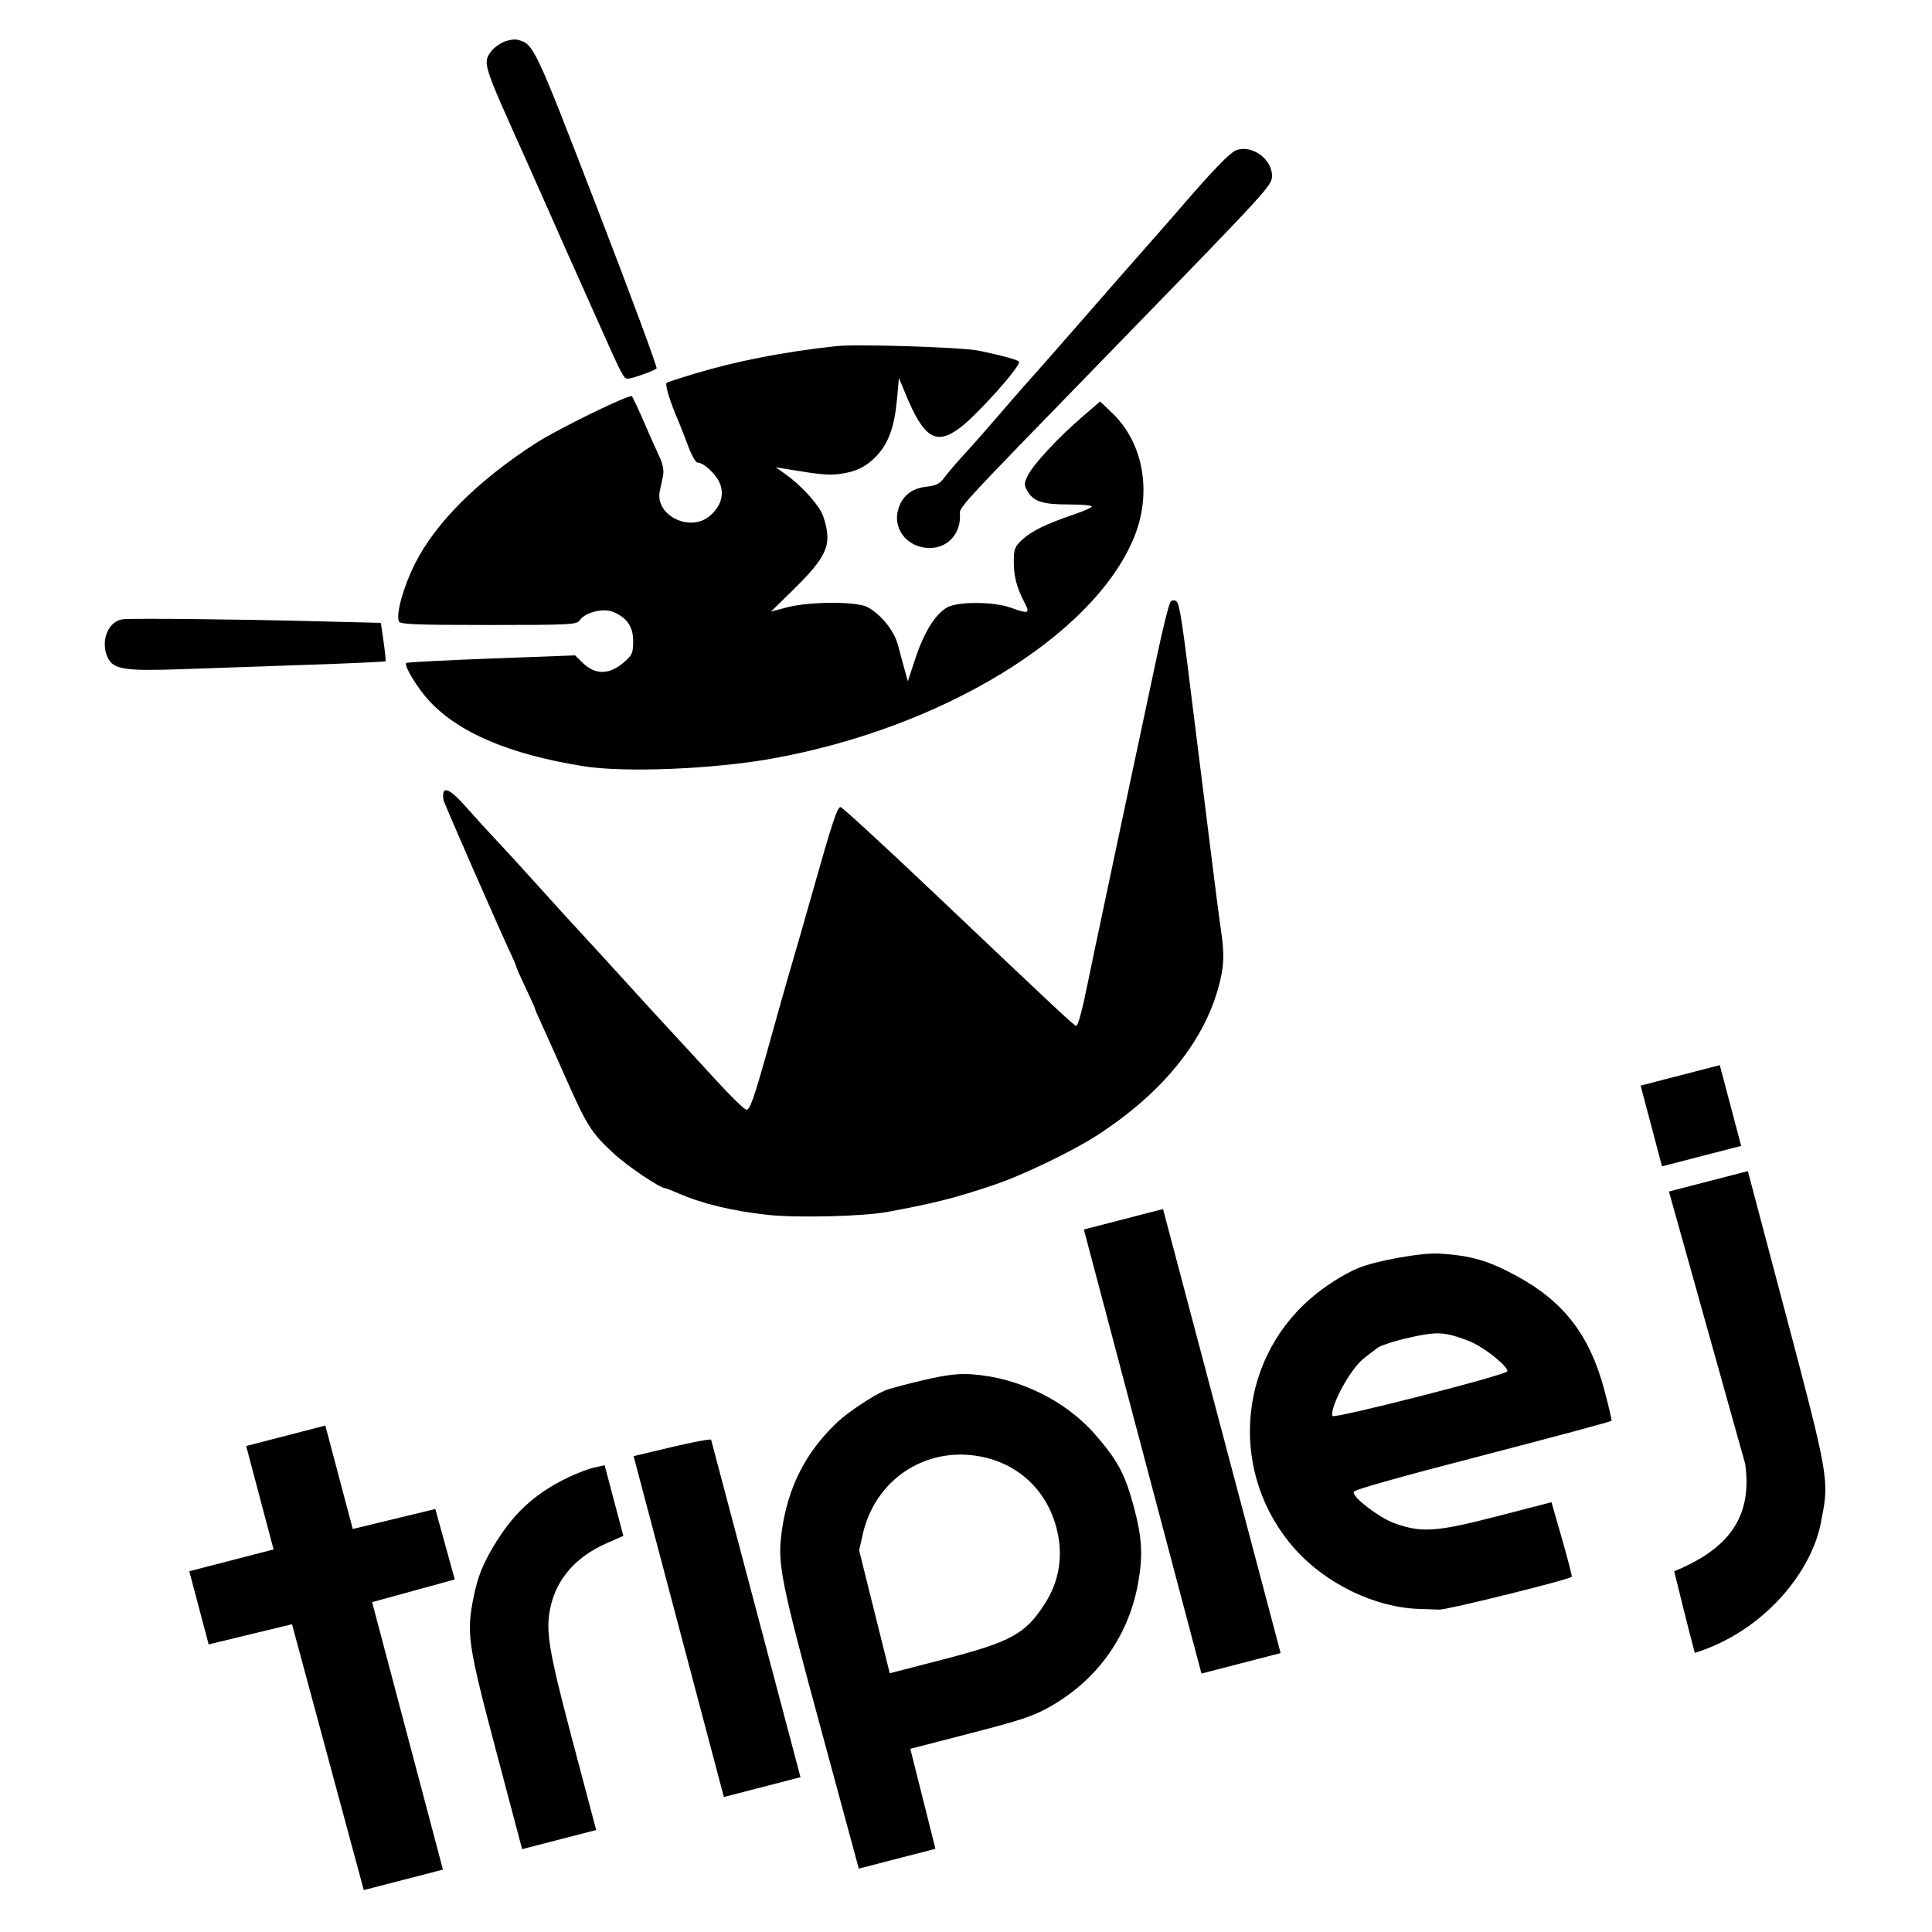
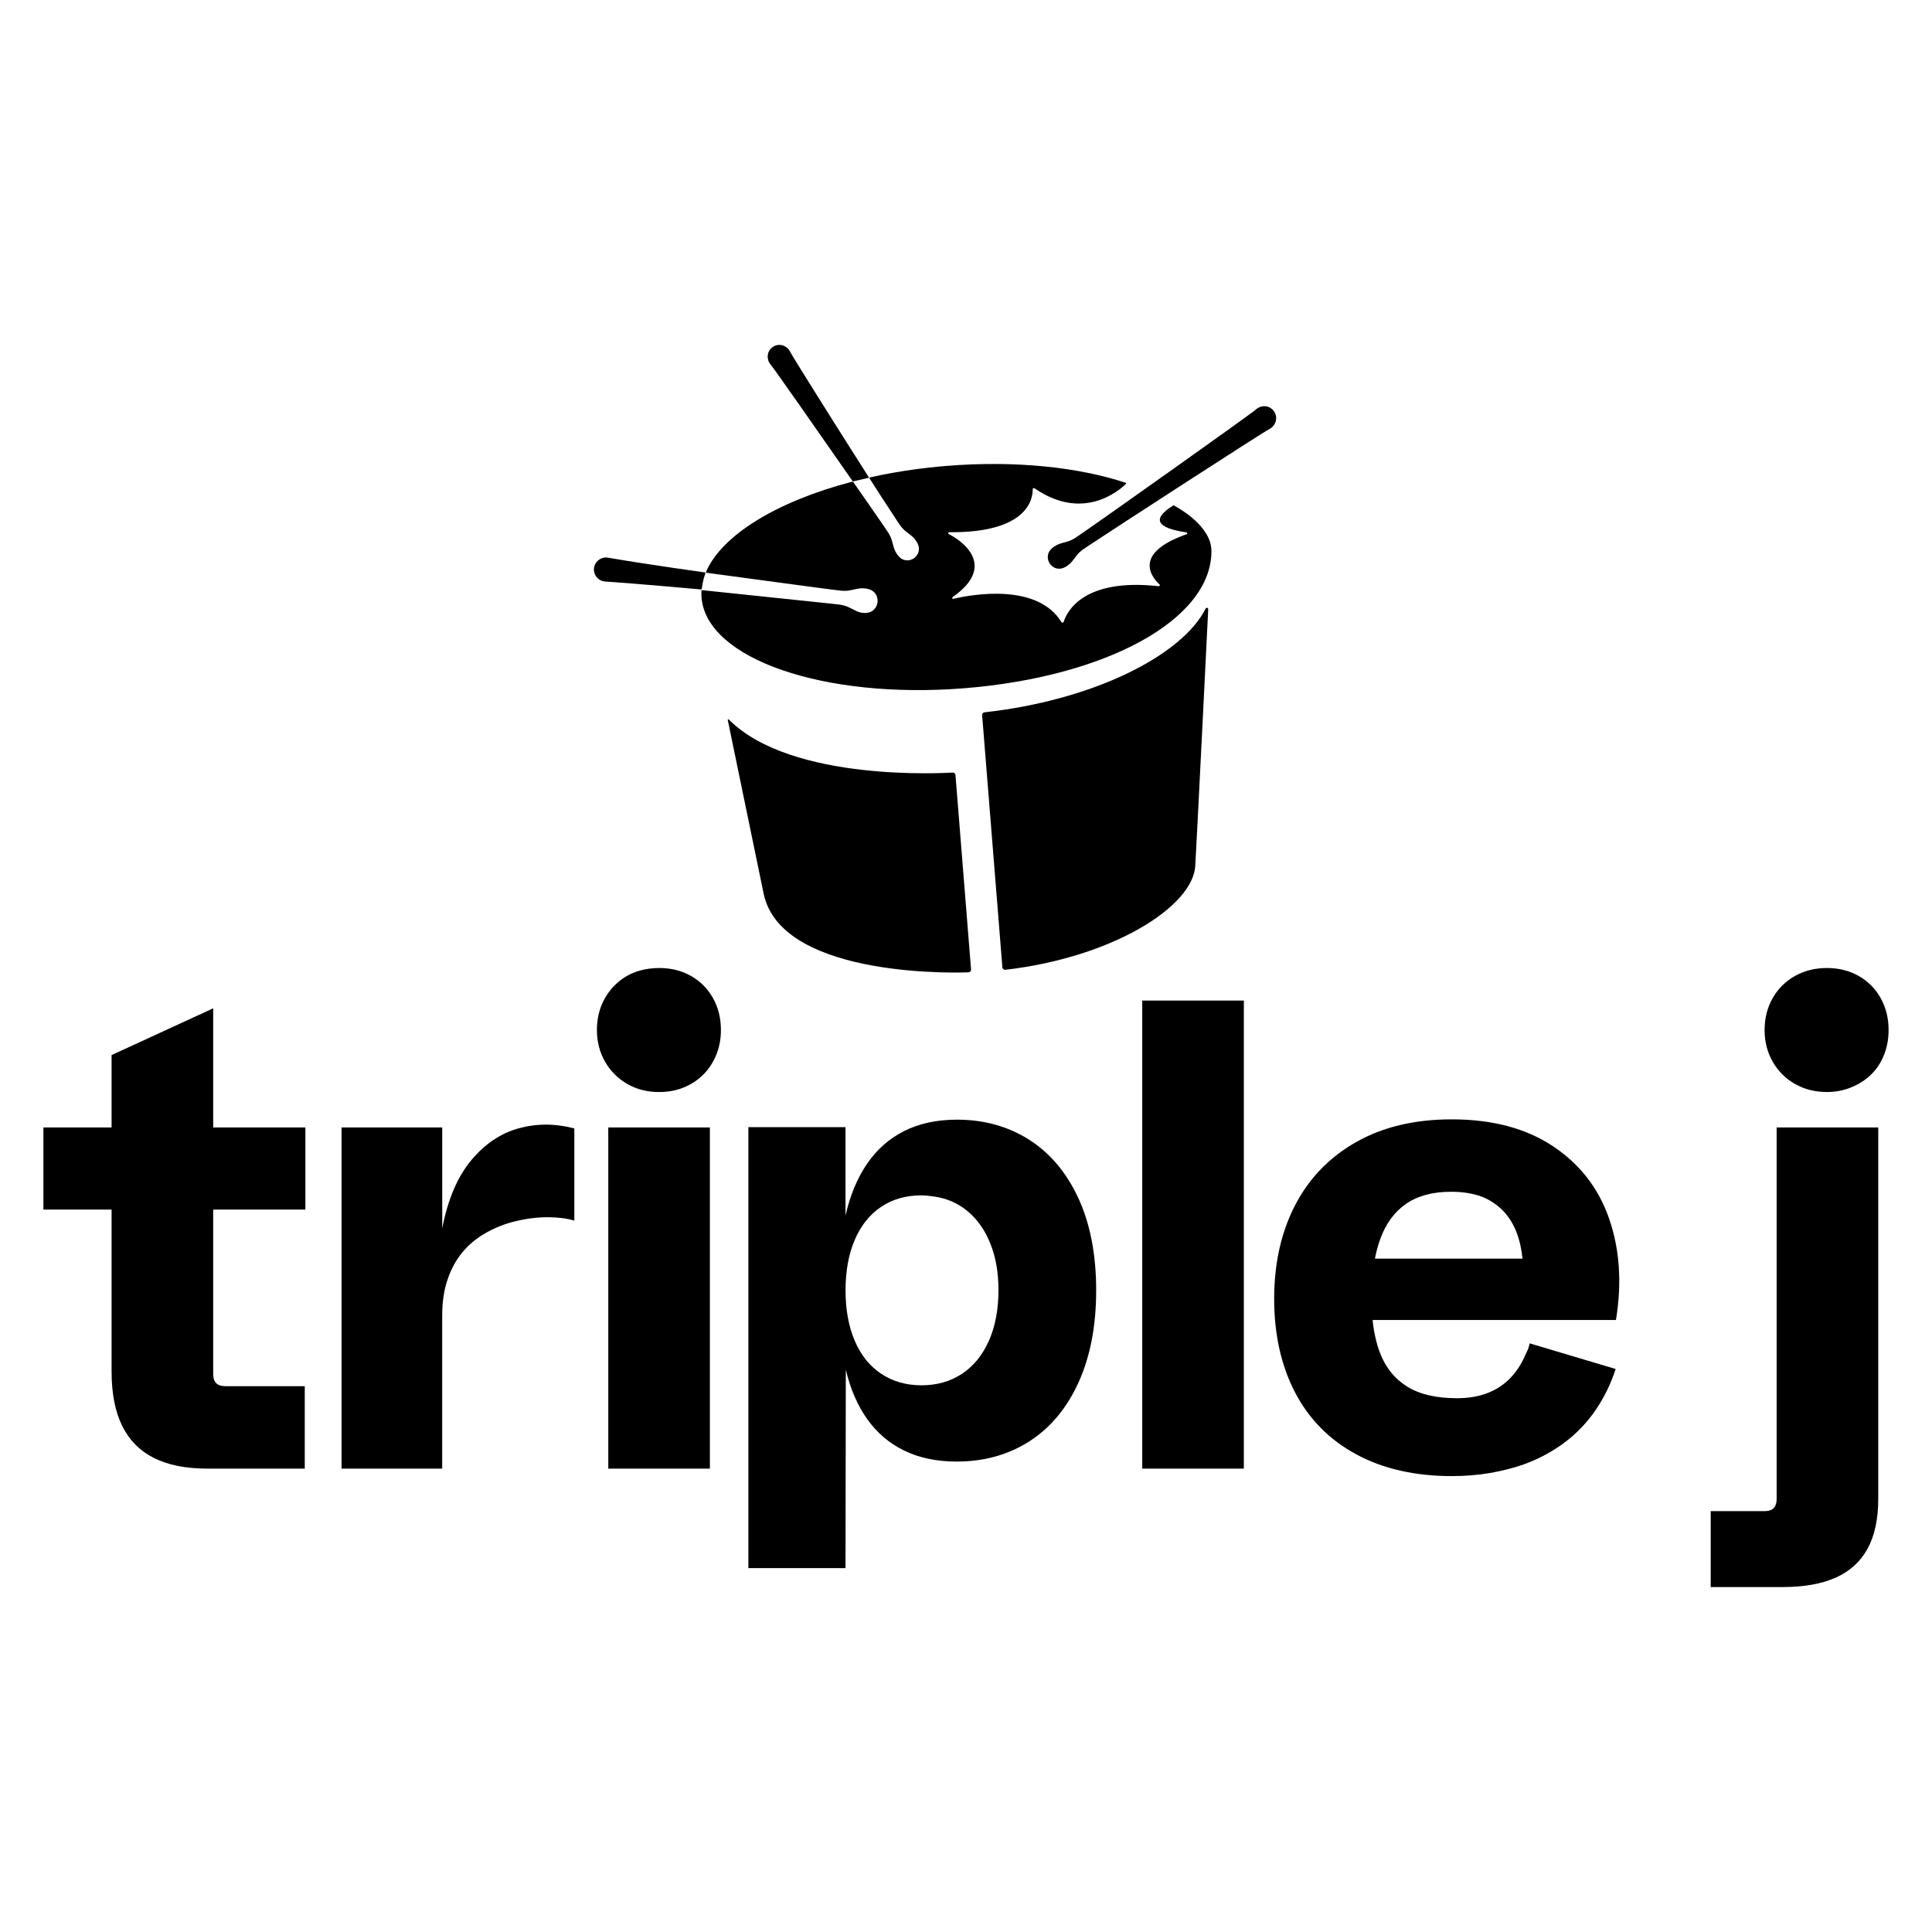
- <svg xmlns="http://www.w3.org/2000/svg" height="512" width="512">
-   <path d="M133.511 11.101c-1.212.514-2.732 1.659-3.366 2.534-2.252 3.108-2.202 3.264 8.963 28.052a2072.12 2072.12 0 016.022 13.54 2798.395 2798.395 0 009.112 20.483c.516 1.145 2.61 5.832 4.65 10.415 6.03 13.54 6.396 14.234 7.48 14.234 1.141 0 6.767-2 7.628-2.712.274-.227-6.788-19.299-15.682-42.351-16.77-43.466-16.837-43.608-21.171-44.755-.782-.207-2.424.046-3.636.56m193.96 28.771c-1.572.656-6.067 5.287-13.56 13.966a1086.42 1086.42 0 01-8.181 9.373c-1.75 1.97-5.638 6.388-8.554 9.721-2.916 3.333-6.642 7.594-8.197 9.374l-8.198 9.373a1343.524 1343.524 0 01-8.554 9.686c-1.756 1.959-5.465 6.215-8.197 9.409-2.733 3.194-6.602 7.576-8.554 9.686-1.991 2.152-4.256 4.803-5.133 6.006-1.261 1.73-2.21 2.225-4.847 2.521-3.992.449-6.492 2.501-7.502 6.158-1.157 4.196 1.3 8.413 5.649 9.688 5.718 1.677 10.764-2.05 10.764-7.952 0-2.844-3.308.764 42.39-46.243 39.825-40.966 40.297-41.484 40.297-44.09 0-4.514-5.561-8.372-9.623-6.676" />
-   <path d="M221.617 91.73c-13.83 1.494-26.351 3.93-37.566 7.306-3.707 1.116-6.988 2.18-7.342 2.382-.6.34.791 4.912 3.162 10.397.49 1.133 1.632 4.062 2.504 6.423.873 2.36 1.994 4.34 2.46 4.34 1.6 0 4.848 2.985 5.893 5.415 1.314 3.056.29 6.336-2.757 8.833-5.27 4.319-14.46-.362-13.117-6.68.243-1.14.614-2.916.857-4.097.281-1.372-.047-3.09-.963-5.034-.772-1.639-2.594-5.728-4.099-9.2-1.504-3.471-2.927-6.495-3.2-6.804-.562-.633-19.467 8.59-25.313 12.35-15.397 9.899-26.622 21.062-32.128 31.949-3.055 6.04-5.093 13.294-4.311 15.345.307.806 4.362.972 23.751.972 21.741 0 23.438-.088 24.19-1.25 1.32-2.037 6.177-3.29 8.743-2.254 3.745 1.51 5.417 3.92 5.417 7.809 0 3.055-.282 3.716-2.352 5.508-3.992 3.456-7.705 3.495-11.14.116l-1.905-1.875-22.204.833c-12.19.458-22.36.99-22.55 1.18-.66.667 2.973 6.666 6.056 10 7.883 8.522 21.376 14.24 40.98 17.369 10.81 1.725 34.215.78 49.826-2.012 45.05-8.056 85.103-32.441 95.933-58.407 4.952-11.873 2.664-25.217-5.69-33.185l-3.207-3.06-4.776 4.109c-6.344 5.457-12.917 12.533-14.371 15.472-1.031 2.083-1.044 2.573-.11 4.166 1.621 2.763 4.002 3.541 10.845 3.541 3.422 0 6.202.233 6.202.52 0 .288-2.138 1.25-4.776 2.146-7.342 2.499-11.082 4.321-13.615 6.637-2.036 1.86-2.28 2.5-2.28 5.973 0 3.86.796 6.804 2.968 10.97 1.38 2.648.88 2.796-3.753 1.111-4.42-1.607-13.857-1.68-16.751-.132-3.175 1.699-6.206 6.52-8.55 13.602l-2 6.041-.856-3.124c-.479-1.75-1.266-4.652-1.789-6.597-1.009-3.75-4.482-8.042-8.048-9.947-2.904-1.552-15.397-1.502-21.384.084l-4.206 1.115 5.96-5.833c7.451-7.29 9.438-10.639 8.945-15.067-.2-1.805-.871-4.225-1.499-5.416-1.53-2.9-5.708-7.363-9.272-9.907l-2.851-2.036 2.495.414c9.267 1.537 11.41 1.746 14.256 1.395 4.491-.556 7.289-1.936 10.142-5.003 3.05-3.278 4.604-7.707 5.26-14.997l.494-5.486 1.688 4.097c4.922 11.943 8.1 13.922 14.565 9.072 4.42-3.315 15.61-15.793 15.61-17.404 0-.458-4.276-1.651-10.692-2.982-4.43-.919-32.22-1.804-37.78-1.204" />
-   <path d="M310.185 159.551c-.411.477-2.063 7.117-3.67 14.755a5836.652 5836.652 0 01-5.098 23.955c-1.2 5.555-3.116 14.581-4.277 20.136a6608.728 6608.728 0 01-4.918 23.26c-1.556 7.29-3.315 15.678-3.933 18.747-1.452 7.222-2.594 11.457-3.088 11.457-.504 0-4.848-4.059-37.139-34.705-13.472-12.786-24.874-23.272-25.305-23.272-.878 0-2.226 4.096-7.538 22.913-2.058 7.29-4.33 15.212-5.079 17.706-.748 2.493-2.264 7.776-3.386 11.803a5494.662 5494.662 0 01-3.597 12.846c-3.426 12.15-4.42 14.928-5.349 14.928-.507 0-4.285-3.68-8.34-8.124a2004.12 2004.12 0 00-11.69-12.706c-2.336-2.503-7.674-8.332-11.762-12.846-4.088-4.513-9.426-10.342-11.762-12.845-2.353-2.522-7.483-8.158-11.405-12.533-3.922-4.374-8.907-9.824-11.084-12.116-2.185-2.3-5.788-6.25-8.046-8.818-4.762-5.416-6.724-6.096-6.214-2.153.096.748 15.437 35.759 18.224 41.591.596 1.25 1.061 2.39 1.061 2.604 0 .213 1.107 2.708 2.495 5.624 1.388 2.917 2.495 5.382 2.495 5.555 0 .171.775 1.98 1.71 3.993.946 2.033 3.8 8.401 6.381 14.234 5.653 12.776 6.837 14.652 12.652 20.046 3.707 3.44 12.436 9.324 13.83 9.324.194 0 1.71.59 3.35 1.302 6.463 2.81 14.256 4.694 23.736 5.739 7.699.848 25.46.405 31.864-.796 12.688-2.377 17.828-3.682 28.014-7.11 7.841-2.638 21.079-9.026 27.8-13.415 16.68-10.892 27.591-24.178 31.67-38.56 1.614-5.694 1.774-9.026.755-15.76-.39-2.568-1.662-12.43-2.843-22.011a5378.636 5378.636 0 00-2.815-22.566c-.371-2.85-1.041-8.194-1.48-11.804-3.034-24.927-3.778-29.85-4.615-30.54-.547-.451-1.125-.393-1.604.162m-277.61 4.562c-3.917.45-6.06 5.819-4.04 10.124 1.5 3.2 4.468 3.651 20.221 3.083 7.82-.282 23.06-.812 33.753-1.174 10.692-.362 19.576-.77 19.674-.903.096-.132-.147-2.5-.535-5.207l-.713-4.965-17.179-.436c-21.242-.54-48.592-.819-51.18-.522m36.292 232.804l3.63 13.708-22.335 5.772 5.136 19.39 11.042-2.675 11.043-2.675 9.51 35.227 9.509 35.227 10.49-2.712 10.491-2.711L108 460.03l-9.385-35.438 10.954-3.01 10.954-3.01-2.58-9.334-2.581-9.335-10.941 2.65-10.941 2.649-3.63-13.707-3.63-13.708-10.49 2.712-10.491 2.711 3.63 13.707m233.947-12.244l15.583 58.84 20.981-5.423-31.165-117.68-10.49 2.711-10.49 2.712 15.581 58.84m134.797-86.277l2.833 10.698 20.982-5.423-5.667-21.396-10.49 2.711-10.49 2.712 2.832 10.698m-203.079 70.097c-3.187 1.346-9.854 5.776-12.607 8.376-8.394 7.929-13.143 17.248-14.754 28.952-1.184 8.6-.361 12.738 10.464 52.662l9.956 36.719 10.152-2.624 10.153-2.624-3.328-13.25-3.328-13.249 15.736-4.067c13.265-3.429 16.5-4.484 20.601-6.72 12.89-7.031 21.45-18.805 24.01-33.03 1.332-7.391 1.09-11.997-1.052-20.088-2.32-8.76-4.285-12.462-10.27-19.35-7.856-9.04-20.263-15.119-32.643-15.991-3.632-.256-6.765.121-12.964 1.561-4.497 1.044-9.053 2.27-10.126 2.723zm25.164 17.473c10.09 1.879 17.608 8.872 20.246 18.835 1.913 7.221.886 14.032-3.043 20.185-5.14 8.05-8.958 10.136-27.164 14.842l-13.943 3.603-4.057-16.276-4.057-16.275.93-4.17c3.247-14.556 16.57-23.446 31.088-20.744m100.048-49.828c-3.958 1.694-8.901 4.889-12.657 8.182-19.5 17.092-21.247 46.76-3.9 66.21 8.202 9.196 21.272 15.5 32.863 15.85 1.822.054 4.222.137 5.4.184 2.047.084 34.665-8.009 35.081-8.703.11-.184-1.063-4.724-2.587-10.045l-2.789-9.71-14.416 3.726c-16.176 4.181-20.089 4.439-27.293 1.798-4.084-1.498-11.129-6.933-10.71-8.264.184-.584 10.993-3.638 34.202-9.661 18.675-4.846 34.02-8.973 34.125-9.177.105-.205-.755-3.913-1.92-8.256-3.84-14.367-10.695-23.297-23.044-30.03-7.666-4.182-12.157-5.493-20.614-6.027-4.752-.3-17.064 1.921-21.74 3.923zm23.787 17.457c1.898.343 4.968 1.367 6.902 2.306 3.817 1.852 9.353 6.457 9.024 7.508-.311 1.008-46.12 12.706-46.35 11.837-.674-2.545 4.834-12.605 8.384-15.312a404.442 404.442 0 003.482-2.686c.839-.657 4.499-1.854 8.319-2.721 5.32-1.208 7.573-1.413 10.239-.932m-232.997 37.953c-9.04 4.366-14.735 9.69-20.036 18.73-2.623 4.475-3.9 7.724-4.872 12.404-2.107 10.143-1.747 12.668 5.956 41.754l6.782 25.609 9.813-2.537 9.814-2.536-6.144-23.202c-6.552-24.74-7.364-29.707-5.908-36.122 1.665-7.328 6.759-13.094 14.656-16.588l4.596-2.033-2.48-9.36-2.478-9.362-2.734.6c-1.492.326-4.657 1.528-6.965 2.643m29.337 39.511l11.961 45.166 20.305-5.248-11.776-44.464-11.908-44.966c-.073-.277-4.69.581-10.338 1.922l-10.205 2.423 11.961 45.167m282.62-43.109c2.215 15.518-6.127 23.196-18.813 28.471 1.81 7.295 3.53 14.355 5.454 21.62 18.362-5.694 31.526-21.864 33.62-35.65 2.045-9.977 1.781-11.463-9.48-53.988l-10.076-38.045-10.456 2.702-10.457 2.703" />
+ <svg xmlns="http://www.w3.org/2000/svg" viewBox="0 0 512 512">
+   <g>
+     <path d="M-34.267 663.511a.18.18 0 0 0-.192 0c-8.267 5.088.155 6.514 3.398 7.032.29.048.318.39.048.49-14.263 4.997-9.021 11.293-7.04 13.128.19.182-.017.454-.291.427-19.614-2.162-23.912 6.65-24.747 9.312-.073.236-.454.273-.582.064-6.268-10.22-23.184-7.268-28.144-6.087-.327.073-.518-.264-.255-.445 11.683-8.195 2.462-14.7-1.045-16.462-.263-.136-.127-.472.2-.472 20.586.172 21.786-8.822 21.74-11.256 0-.219.318-.337.518-.191 12.574 8.685 21.958.672 23.866-1.208.072-.073.048-.21-.055-.236-12.337-4.08-28.844-5.878-46.759-4.425-6.096.5-11.965 1.336-17.515 2.453l-2.626.582a.104.104 0 0 0-.063.163 597 597 0 0 0 5.823 8.994c1.89 2.835 2.326 3.834 3.716 4.924 1.49 1.163 1.98 1.454 2.689 2.526 1.508 2.27.227 3.924-.636 4.506-.863.581-2.88 1.144-4.397-1.118-.718-1.072-.79-1.635-1.308-3.46-.473-1.709-1.227-2.49-3.126-5.325-.472-.717-5.977-8.594-6.931-9.966a.33.33 0 0 0-.382-.136c-19.505 5.106-33.95 13.882-38.11 23.54a.15.15 0 0 0 .127.217c2.625.354 29.607 4.006 31.197 4.197 3.552.4 4.642.736 6.45.354 1.953-.4 2.507-.608 3.86-.445 2.826.327 3.28 2.48 3.153 3.58-.127 1.099-1.044 3.098-3.879 2.78-1.344-.155-1.808-.618-3.616-1.445-1.68-.781-2.861-.736-6.413-1.145-1.49-.172-29.408-3.08-31.897-3.334a.162.162 0 0 0-.182.164c-.016.517 0 1.344.037 1.771 1.281 16.017 32.024 26.619 68.681 23.666s64.439-17.733 64.439-35.785c0-6.695-8.776-11.32-9.748-11.91z" transform="matrix(1.01508 0 0 1.01508 345.928 -539.566)" />
+     <path d="M-26.01 690.411c-6.168 12.265-29.334 23.966-57.77 27.11a.677.677 0 0 0-.6.726l5.288 65.856c.027.39.382.681.772.636 28.1-3.27 48.986-16.516 49.585-27.146.6-10.638 3.38-67 3.38-67 .016-.363-.482-.508-.645-.181zM-8.149 638.982c-1.163-1.735-3.425-1.735-4.751-.527-1.445 1.318-41.49 29.653-43.989 31.343-2.816 1.908-3.597 2.67-5.287 3.152-1.817.518-2.38.6-3.443 1.327-2.253 1.526-1.68 3.552-1.1 4.415.582.863 2.245 2.153 4.489.627 1.072-.727 1.344-1.209 2.507-2.717 1.081-1.399 2.071-1.835 4.888-3.743 2.489-1.69 43.634-28.399 45.387-29.253 1.608-.78 2.453-2.889 1.29-4.624zM-118.229 657.107c.064.081.164.127.264.1l3.906-.9c.082-.016.118-.109.073-.181-8.24-12.919-19.95-31.56-20.505-32.714-.763-1.59-2.816-2.435-4.515-1.29-1.699 1.144-1.708 3.37-.536 4.687.818.918 12.628 17.834 21.304 30.298zM-157.575 685.288c.181-1.545.518-2.88.954-4.089a.147.147 0 0 0-.118-.2c-.972-.136-5.46-.772-7.804-1.117-5.833-.863-11.683-1.735-17.497-2.735-1.826-.318-3.57 1.045-3.689 2.89a3.143 3.143 0 0 0 2.944 3.334c7.885.517 23.184 1.907 25.01 2.07.1.01.191-.062.2-.163zM-92.074 733.246c-1.49.064-41.98 2.671-58.451-13.854-.11-.11-.3 0-.264.145l9.412 45.533c4.997 22.503 53.382 20.332 53.382 20.332a.73.73 0 0 0 .718-.8l-4.061-50.692a.71.71 0 0 0-.736-.664z" transform="matrix(1.01508 0 0 1.01508 345.928 -539.566)" />
+     <path d="M455.738 669.253a15.54 15.54 0 0 1-5.841-5.842q-2.126-3.705-2.126-8.312c0-3.07.708-5.923 2.126-8.394a15.24 15.24 0 0 1 5.841-5.797c2.471-1.39 5.27-2.089 8.395-2.089s5.905.7 8.348 2.09q3.666 2.086 5.751 5.796c1.39 2.47 2.09 5.269 2.09 8.394 0 2.553-.482 4.933-1.445 7.113a14.45 14.45 0 0 1-4.179 5.497 16.7 16.7 0 0 1-4.815 2.68q-2.685.98-5.75.98-4.689 0-8.395-2.125zM433.626 801.337v-19.942h14.063c.736 0 1.345-.118 1.835-.345a2.16 2.16 0 0 0 1.063-1.062c.227-.482.345-1.09.345-1.836v-97.48h26.673v97.48c0 5.288-.927 9.63-2.77 13.037-1.845 3.407-4.616 5.95-8.304 7.622-3.698 1.672-8.413 2.517-14.145 2.517h-18.751zM365.635 678.547c-9.712 0-18.079 1.99-25.092 5.969q-10.521 5.968-16.016 16.57c-3.66 7.077-5.496 15.272-5.496 24.584s1.835 17.569 5.496 24.582 9.02 12.43 16.06 16.236c7.042 3.807 15.428 5.705 25.14 5.705 3.46 0 6.777-.272 9.93-.808 3.152-.545 6.122-1.292 8.902-2.264 4.033-1.472 7.64-3.424 10.82-5.832a36 36 0 0 0 8.094-8.521c2.216-3.262 3.952-6.83 5.197-10.692l-22.584-6.732a7.2 7.2 0 0 1-.555 1.834c-.254.545-.5 1.064-.726 1.582-1.081 2.39-2.444 4.387-4.088 6.004s-3.608 2.853-5.88 3.707c-2.27.854-4.886 1.28-7.839 1.28q-8.175-.001-13.082-3.07-4.905-3.065-7.113-8.857c-.954-2.498-1.6-5.37-1.936-8.603h63.885c1.59-9.712.99-18.579-1.79-26.582v-.02c-2.78-8.013-7.712-14.353-14.78-19.04-7.068-4.689-15.927-7.032-26.547-7.032m-.172 19.006c3.125 0 5.878.452 8.267 1.361 2.045.854 3.807 2.036 5.288 3.535 1.48 1.508 2.644 3.307 3.498 5.414.854 2.099 1.416 4.515 1.707 7.24h-38.739a34.6 34.6 0 0 1 1.318-4.94c1.481-4.144 3.751-7.287 6.813-9.413s7.015-3.197 11.848-3.197zM284.4 770.23V647.36h26.672V770.23z" transform="translate(15.593 -388.38)scale(1.00954)" />
+     <path d="M235.771 678.629q-7.936 0-13.857 2.98-5.924 2.98-9.77 8.627c-2.562 3.756-4.444 8.29-5.638 13.571V680.59h-25.5v115.755h25.5l.08-52.073c1.202 5.072 3.075 9.403 5.637 12.994s5.804 6.353 9.726 8.253 8.498 2.86 13.736 2.86q10.784.002 19.085-5.316t12.917-15.488c3.077-6.789 4.619-14.834 4.619-24.159s-1.569-17.508-4.697-24.236l.007.007c-3.138-6.728-7.45-11.833-12.959-15.328-5.508-3.486-11.8-5.23-18.886-5.23zm-9.385 19.87c.82 0 1.795.078 2.945.244 3.539.435 6.606 1.735 9.194 3.888s4.594 5.001 6.006 8.54c1.42 3.547 2.126 7.6 2.126 12.184 0 5.072-.827 9.5-2.492 13.283l-.009-.01q-2.494 5.688-7.067 8.707c-3.05 2.014-6.6 3.025-10.626 3.025s-7.564-1.011-10.588-3.025c-3.024-2.013-5.342-4.907-6.946-8.663-1.603-3.757-2.415-8.174-2.415-13.238 0-5.063.803-9.482 2.415-13.247 1.604-3.756 3.913-6.65 6.91-8.663 2.999-2.014 6.512-3.025 10.547-3.025z" transform="translate(15.593 -388.38)scale(1.00954)" />
+     <path d="M144.23 680.673h26.673v89.557H144.23zM149.218 669.253a15.46 15.46 0 0 1-5.833-5.842c-1.417-2.47-2.135-5.241-2.135-8.312 0-2.553.473-4.888 1.409-6.986a15.7 15.7 0 0 1 3.96-5.415 14.9 14.9 0 0 1 5.878-3.198c.8-.227 1.617-.4 2.471-.508.854-.11 1.736-.173 2.644-.173 3.125 0 5.905.7 8.349 2.09s4.36 3.325 5.75 5.796 2.09 5.269 2.09 8.394c0 2.898-.627 5.542-1.871 7.922-1.309 2.553-3.225 4.588-5.751 6.096s-5.378 2.262-8.567 2.262-5.923-.709-8.394-2.126zM74.223 680.673h26.418v26.5c1.472-7.613 4.016-13.573 7.623-17.897 3.606-4.315 7.785-7.114 12.527-8.395q7.114-1.918 14.527.048v24.202c-1.817-.563-4.079-.863-6.777-.89s-5.551.309-8.567 1.026a29.2 29.2 0 0 0-8.35 3.362 21.8 21.8 0 0 0-5.75 4.896c-1.617 1.963-2.898 4.316-3.833 7.077-.936 2.753-1.409 5.896-1.409 9.412v40.218H74.214v-89.557zM24.929 767.423c-3.698-1.871-6.46-4.688-8.313-8.44q-2.768-5.628-2.77-14.226V702.24H-4.051v-21.558h17.897v-19.006l26.672-12.273v31.27H64.72v21.558H40.518v43.116c0 .736.11 1.354.345 1.835a2.16 2.16 0 0 0 1.063 1.063c.482.227 1.09.345 1.836.345h20.795v21.64H38.992c-5.678 0-10.366-.936-14.063-2.816z" transform="translate(15.593 -388.38)scale(1.00954)" />
+   </g>
</svg>
